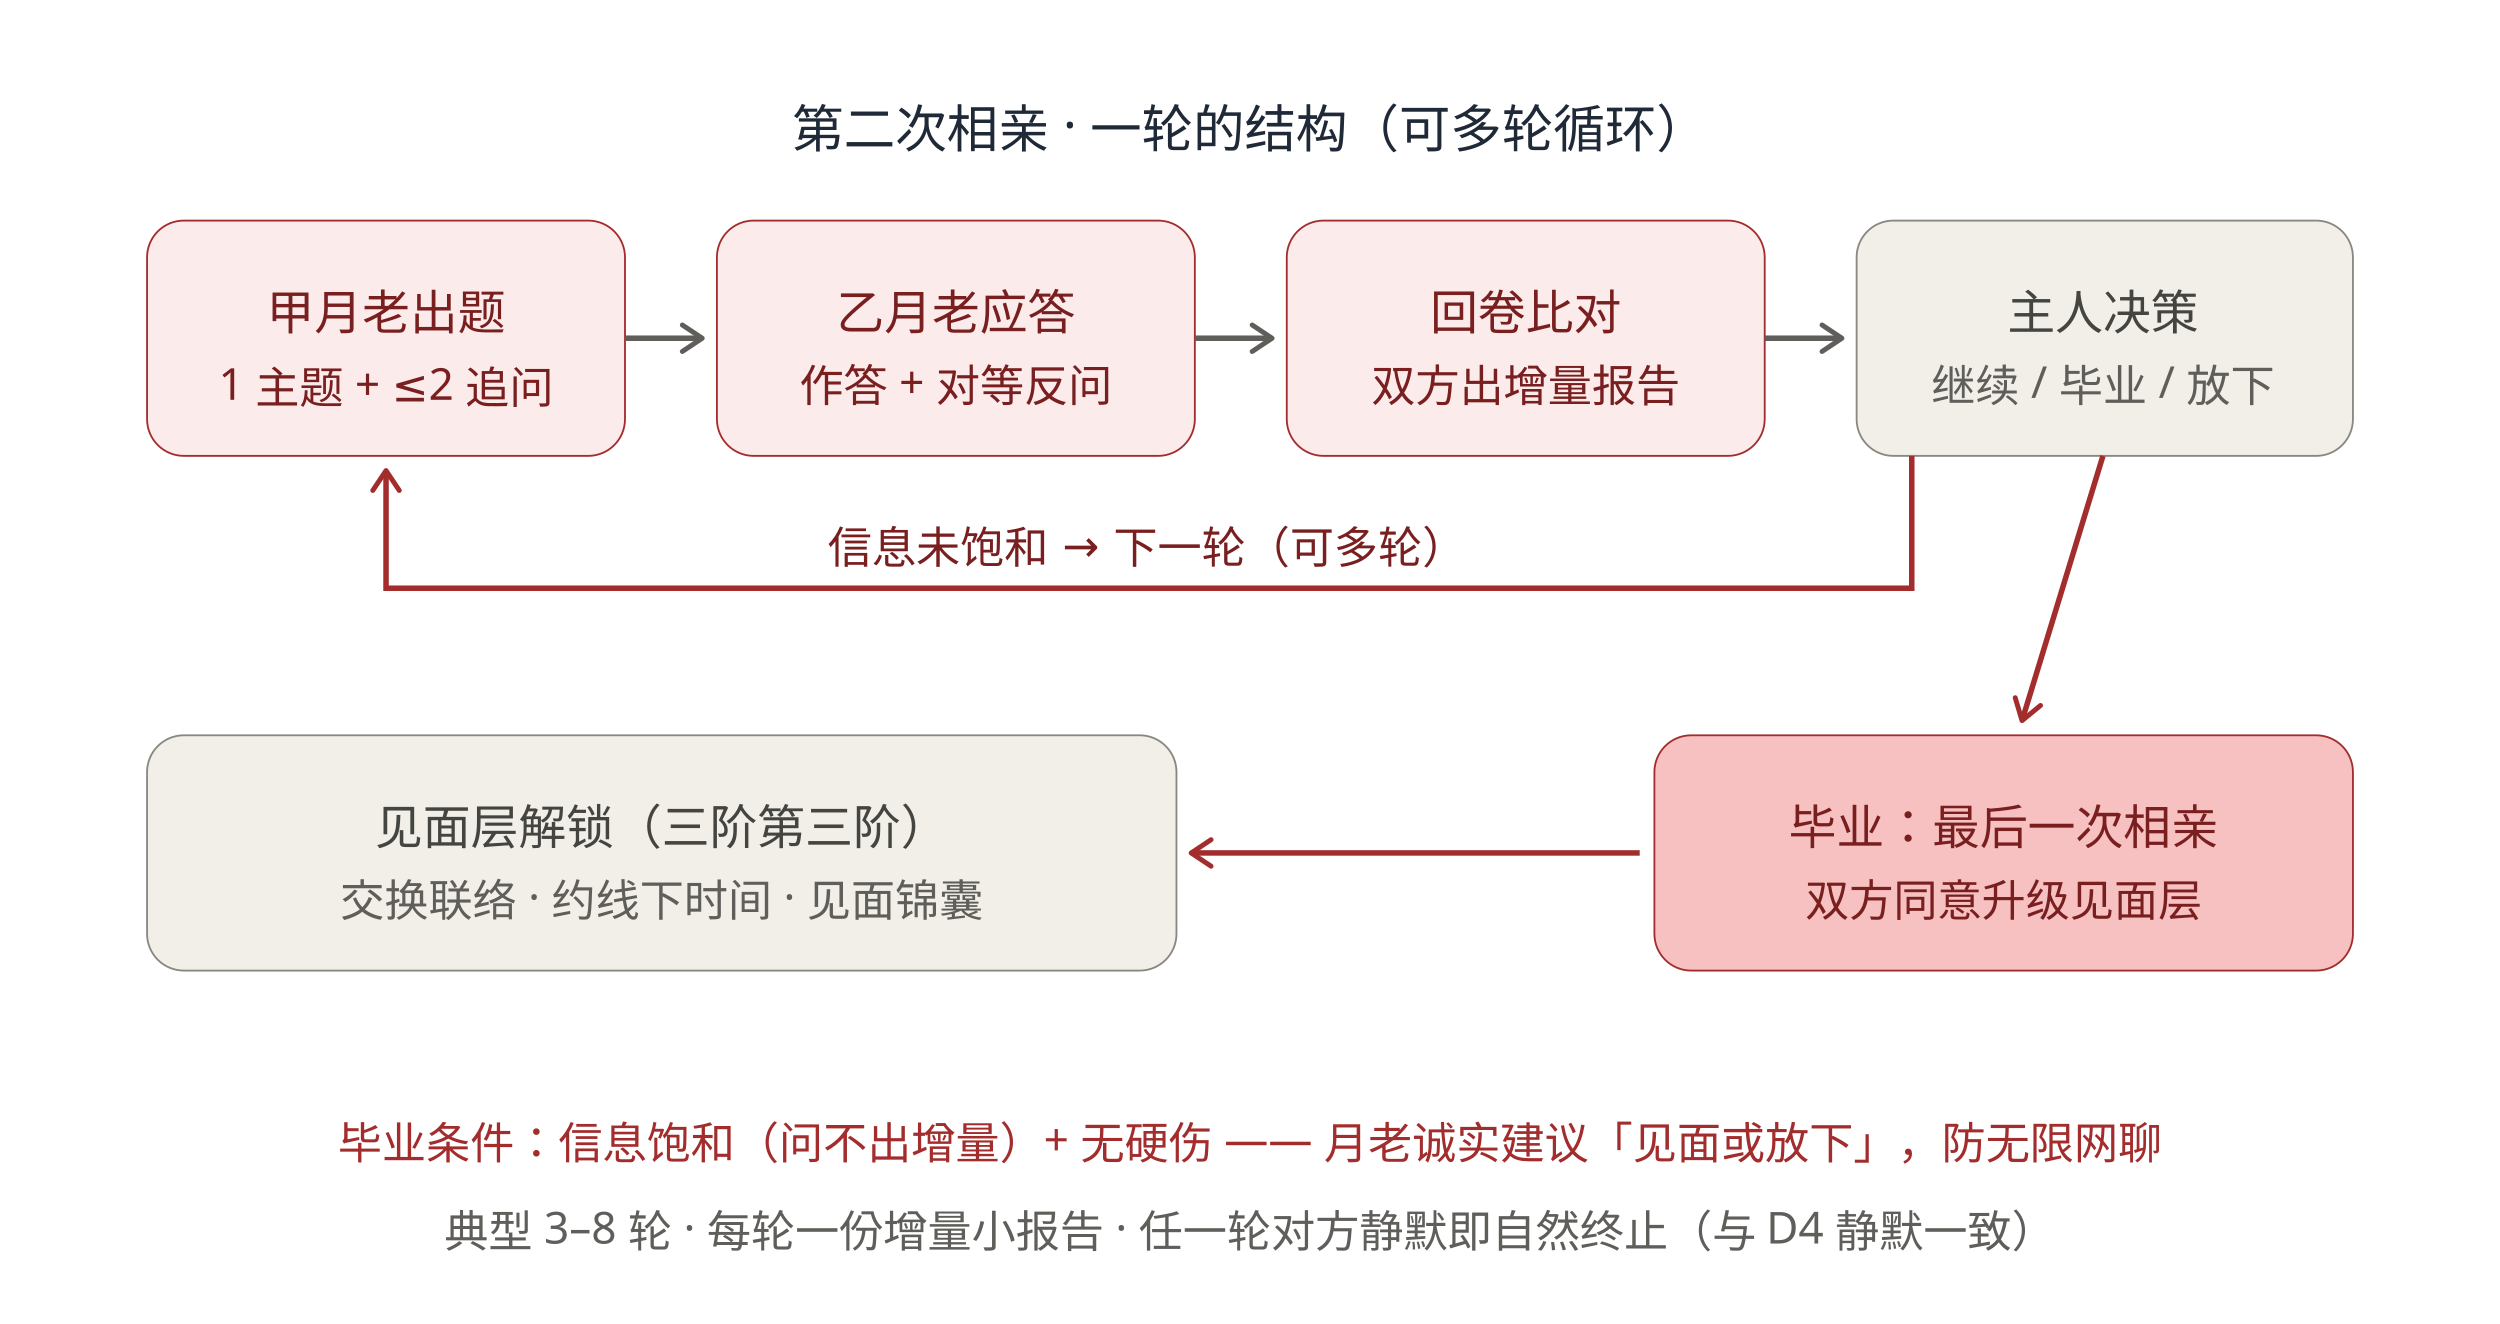
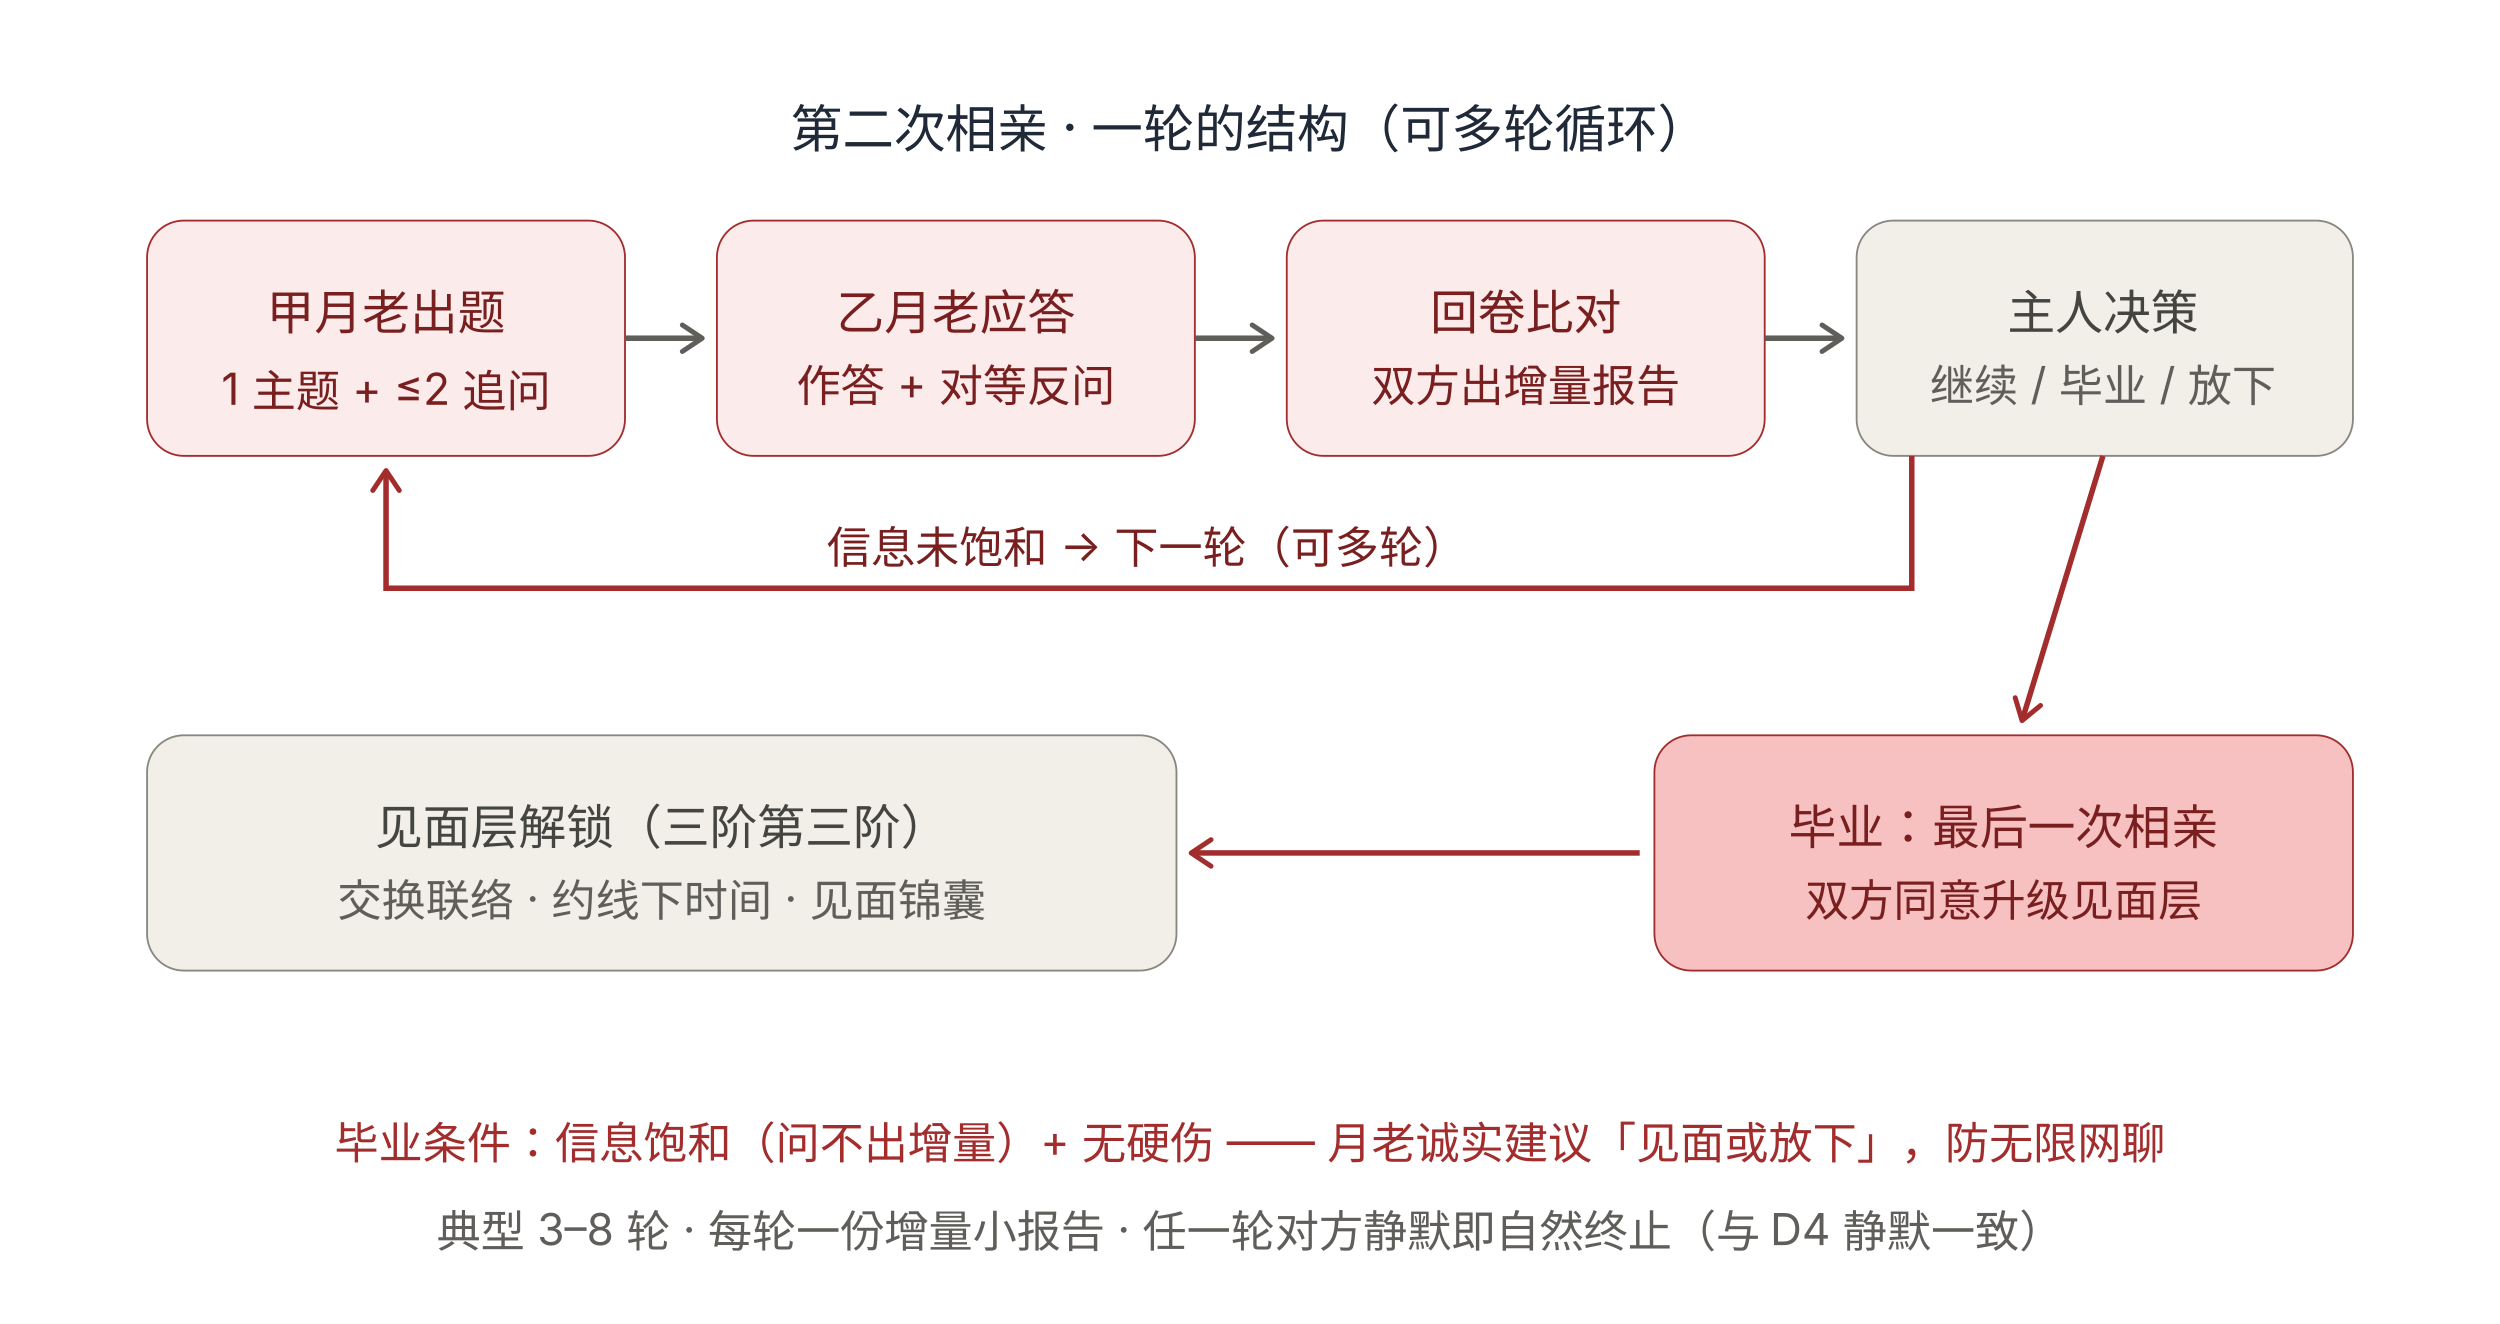
<svg xmlns="http://www.w3.org/2000/svg" viewBox="0 0 680 360" width="100%" role="img">
+   <style>
+     text { font-family: -apple-system,'Segoe UI','PingFang SC','Microsoft YaHei',sans-serif; }
+     text:not([fill]) { fill: #374151; }
+     .th { font-size: 13px; font-weight: bold; fill: #1F2937; }
+     .ts { font-size: 11px; fill: #374151; }
+     .c-gray rect:not([fill]) { fill: #F3F4F6; }
+     .c-red rect:not([fill]) { fill: #FBEAEC; }
+     .c-green rect:not([fill]) { fill: #EAF6EF; }
+     .c-amber rect:not([fill]) { fill: #FDF3E3; }
+     rect:not([stroke]):not([stroke-width]) { stroke: #C8102E; }
+     .c-gray rect:not([stroke]):not([stroke-width]) { stroke: #9CA3AF; }
+     .c-red rect:not([stroke]):not([stroke-width]) { stroke: #C8102E; }
+     .c-green rect:not([stroke]):not([stroke-width]) { stroke: #2E7D32; }
+     .c-amber rect:not([stroke]):not([stroke-width]) { stroke: #B45A00; }
+     .c-red .th:not([fill]) { fill: #C8102E; }
+     .c-green .th:not([fill]) { fill: #2E7D32; }
+     .c-amber .th:not([fill]) { fill: #B45A00; }
+   </style>
  <defs>
    <marker id="arrow" viewBox="0 0 10 10" refX="8" refY="5" markerWidth="6" markerHeight="6" orient="auto-start-reverse">
      <path d="M2 1L8 5L2 9" fill="none" stroke="context-stroke" stroke-width="1.5" stroke-linecap="round" stroke-linejoin="round" />
    </marker>
  </defs>
  <text x="340" y="34" text-anchor="middle" dominant-baseline="central" font-size="14" font-weight="500" fill="#1F2937" font-family="sans-serif">第二次相亲 · 一轮的结构（可多轮循环）</text>
  <rect x="40" y="60" width="130" height="64" rx="10" fill="#FCEBEB" stroke="#A32D2D" stroke-width="0.5" />
  <text x="105" y="84" text-anchor="middle" dominant-baseline="central" font-size="13" font-weight="500" fill="#791F1F" font-family="sans-serif">甲月老出题</text>
  <text x="105" y="104" text-anchor="middle" dominant-baseline="central" font-size="12" fill="#791F1F" font-family="sans-serif">1 主题 + ≤2 追问</text>
  <rect x="195" y="60" width="130" height="64" rx="10" fill="#FCEBEB" stroke="#A32D2D" stroke-width="0.5" />
  <text x="260" y="84" text-anchor="middle" dominant-baseline="central" font-size="13" font-weight="500" fill="#791F1F" font-family="sans-serif">乙月老应答</text>
  <text x="260" y="104" text-anchor="middle" dominant-baseline="central" font-size="12" fill="#791F1F" font-family="sans-serif">作答 + 对等反问</text>
  <rect x="350" y="60" width="130" height="64" rx="10" fill="#FCEBEB" stroke="#A32D2D" stroke-width="0.5" />
  <text x="415" y="84" text-anchor="middle" dominant-baseline="central" font-size="13" font-weight="500" fill="#791F1F" font-family="sans-serif">回卷比对</text>
  <text x="415" y="104" text-anchor="middle" dominant-baseline="central" font-size="12" fill="#791F1F" font-family="sans-serif">双方出增量报告</text>
  <rect x="505" y="60" width="135" height="64" rx="10" fill="#F1EFE8" stroke="#888780" stroke-width="0.5" />
  <text x="572" y="84" text-anchor="middle" dominant-baseline="central" font-size="13" font-weight="500" fill="#444441" font-family="sans-serif">主人决策</text>
  <text x="572" y="104" text-anchor="middle" dominant-baseline="central" font-size="12" fill="#5F5E5A" font-family="sans-serif">继续 / 毕业 / 放下</text>
  <path d="M170 92 L191 92" fill="none" stroke="#5F5E5A" stroke-width="1.5" marker-end="url(#arrow)" />
  <path d="M325 92 L346 92" fill="none" stroke="#5F5E5A" stroke-width="1.5" marker-end="url(#arrow)" />
  <path d="M480 92 L501 92" fill="none" stroke="#5F5E5A" stroke-width="1.5" marker-end="url(#arrow)" />
  <path d="M520 124 L520 160 L105 160 L105 128" fill="none" stroke="#A32D2D" stroke-width="1.5" marker-end="url(#arrow)" />
  <text x="312" y="148" text-anchor="middle" dominant-baseline="central" font-size="12" fill="#791F1F" font-family="sans-serif">信息未饱和 → 下一轮（可多轮）</text>
  <rect x="450" y="200" width="190" height="64" rx="10" fill="#F7C1C1" stroke="#A32D2D" stroke-width="0.5" />
  <text x="545" y="224" text-anchor="middle" dominant-baseline="central" font-size="13" font-weight="500" fill="#791F1F" font-family="sans-serif">毕业：最后一次相亲</text>
  <text x="545" y="244" text-anchor="middle" dominant-baseline="central" font-size="12" fill="#791F1F" font-family="sans-serif">双方同意升级见面层</text>
  <rect x="40" y="200" width="280" height="64" rx="10" fill="#F1EFE8" stroke="#888780" stroke-width="0.5" />
  <text x="180" y="224" text-anchor="middle" dominant-baseline="central" font-size="13" font-weight="500" fill="#444441" font-family="sans-serif">见面层解锁（三阶第三阶）</text>
  <text x="180" y="244" text-anchor="middle" dominant-baseline="central" font-size="12" fill="#5F5E5A" font-family="sans-serif">交换联络 · 约线下时间 · 见面锦囊</text>
  <path d="M572 124 L550 196" fill="none" stroke="#A32D2D" stroke-width="1.5" marker-end="url(#arrow)" />
  <path d="M446 232 L324 232" fill="none" stroke="#A32D2D" stroke-width="1.5" marker-end="url(#arrow)" />
  <text x="340" y="310" text-anchor="middle" dominant-baseline="central" font-size="12" fill="#A32D2D" font-family="sans-serif">毕业条件：信息饱和（问不出增量）+ 无硬伤 —— 月老诚实建议「见面或放下」，防无限网聊</text>
  <text x="340" y="334" text-anchor="middle" dominant-baseline="central" font-size="12" fill="#5F5E5A" font-family="sans-serif">典型 3–8 轮 · 每轮一份增量小报告 · 任一轮对方静默即自然终止（与 D4 静默一致）</text>
</svg>
